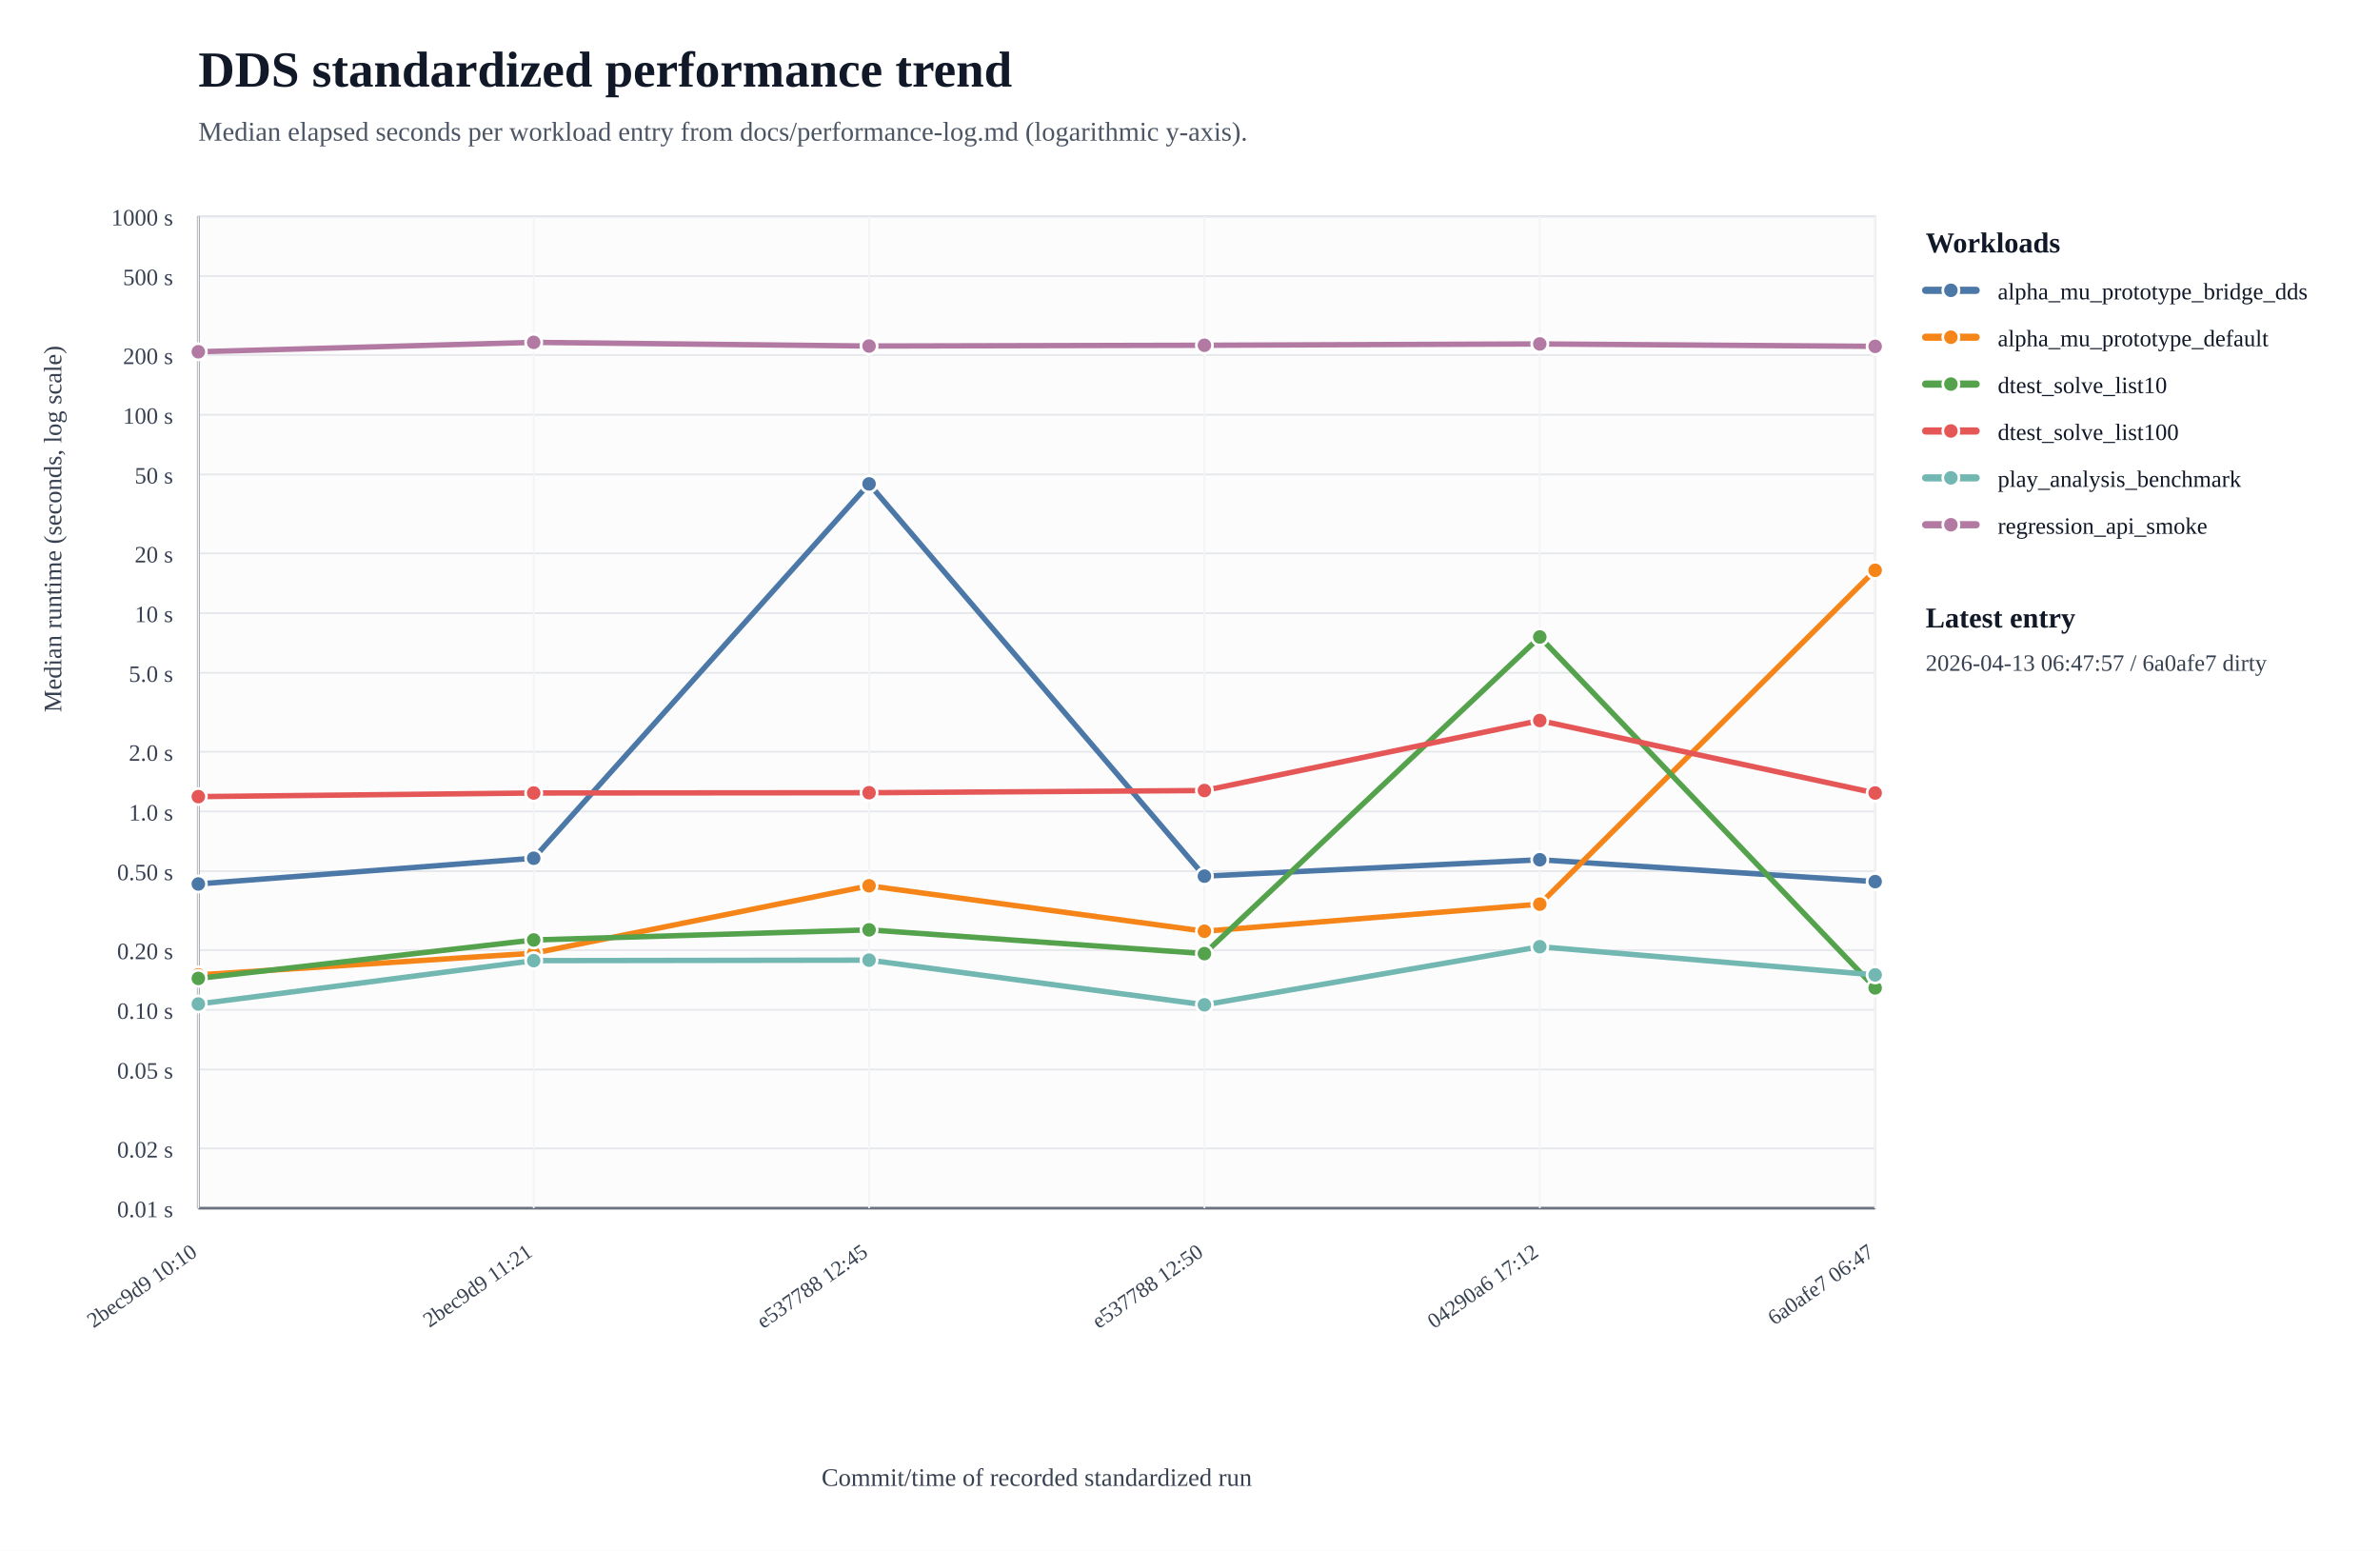
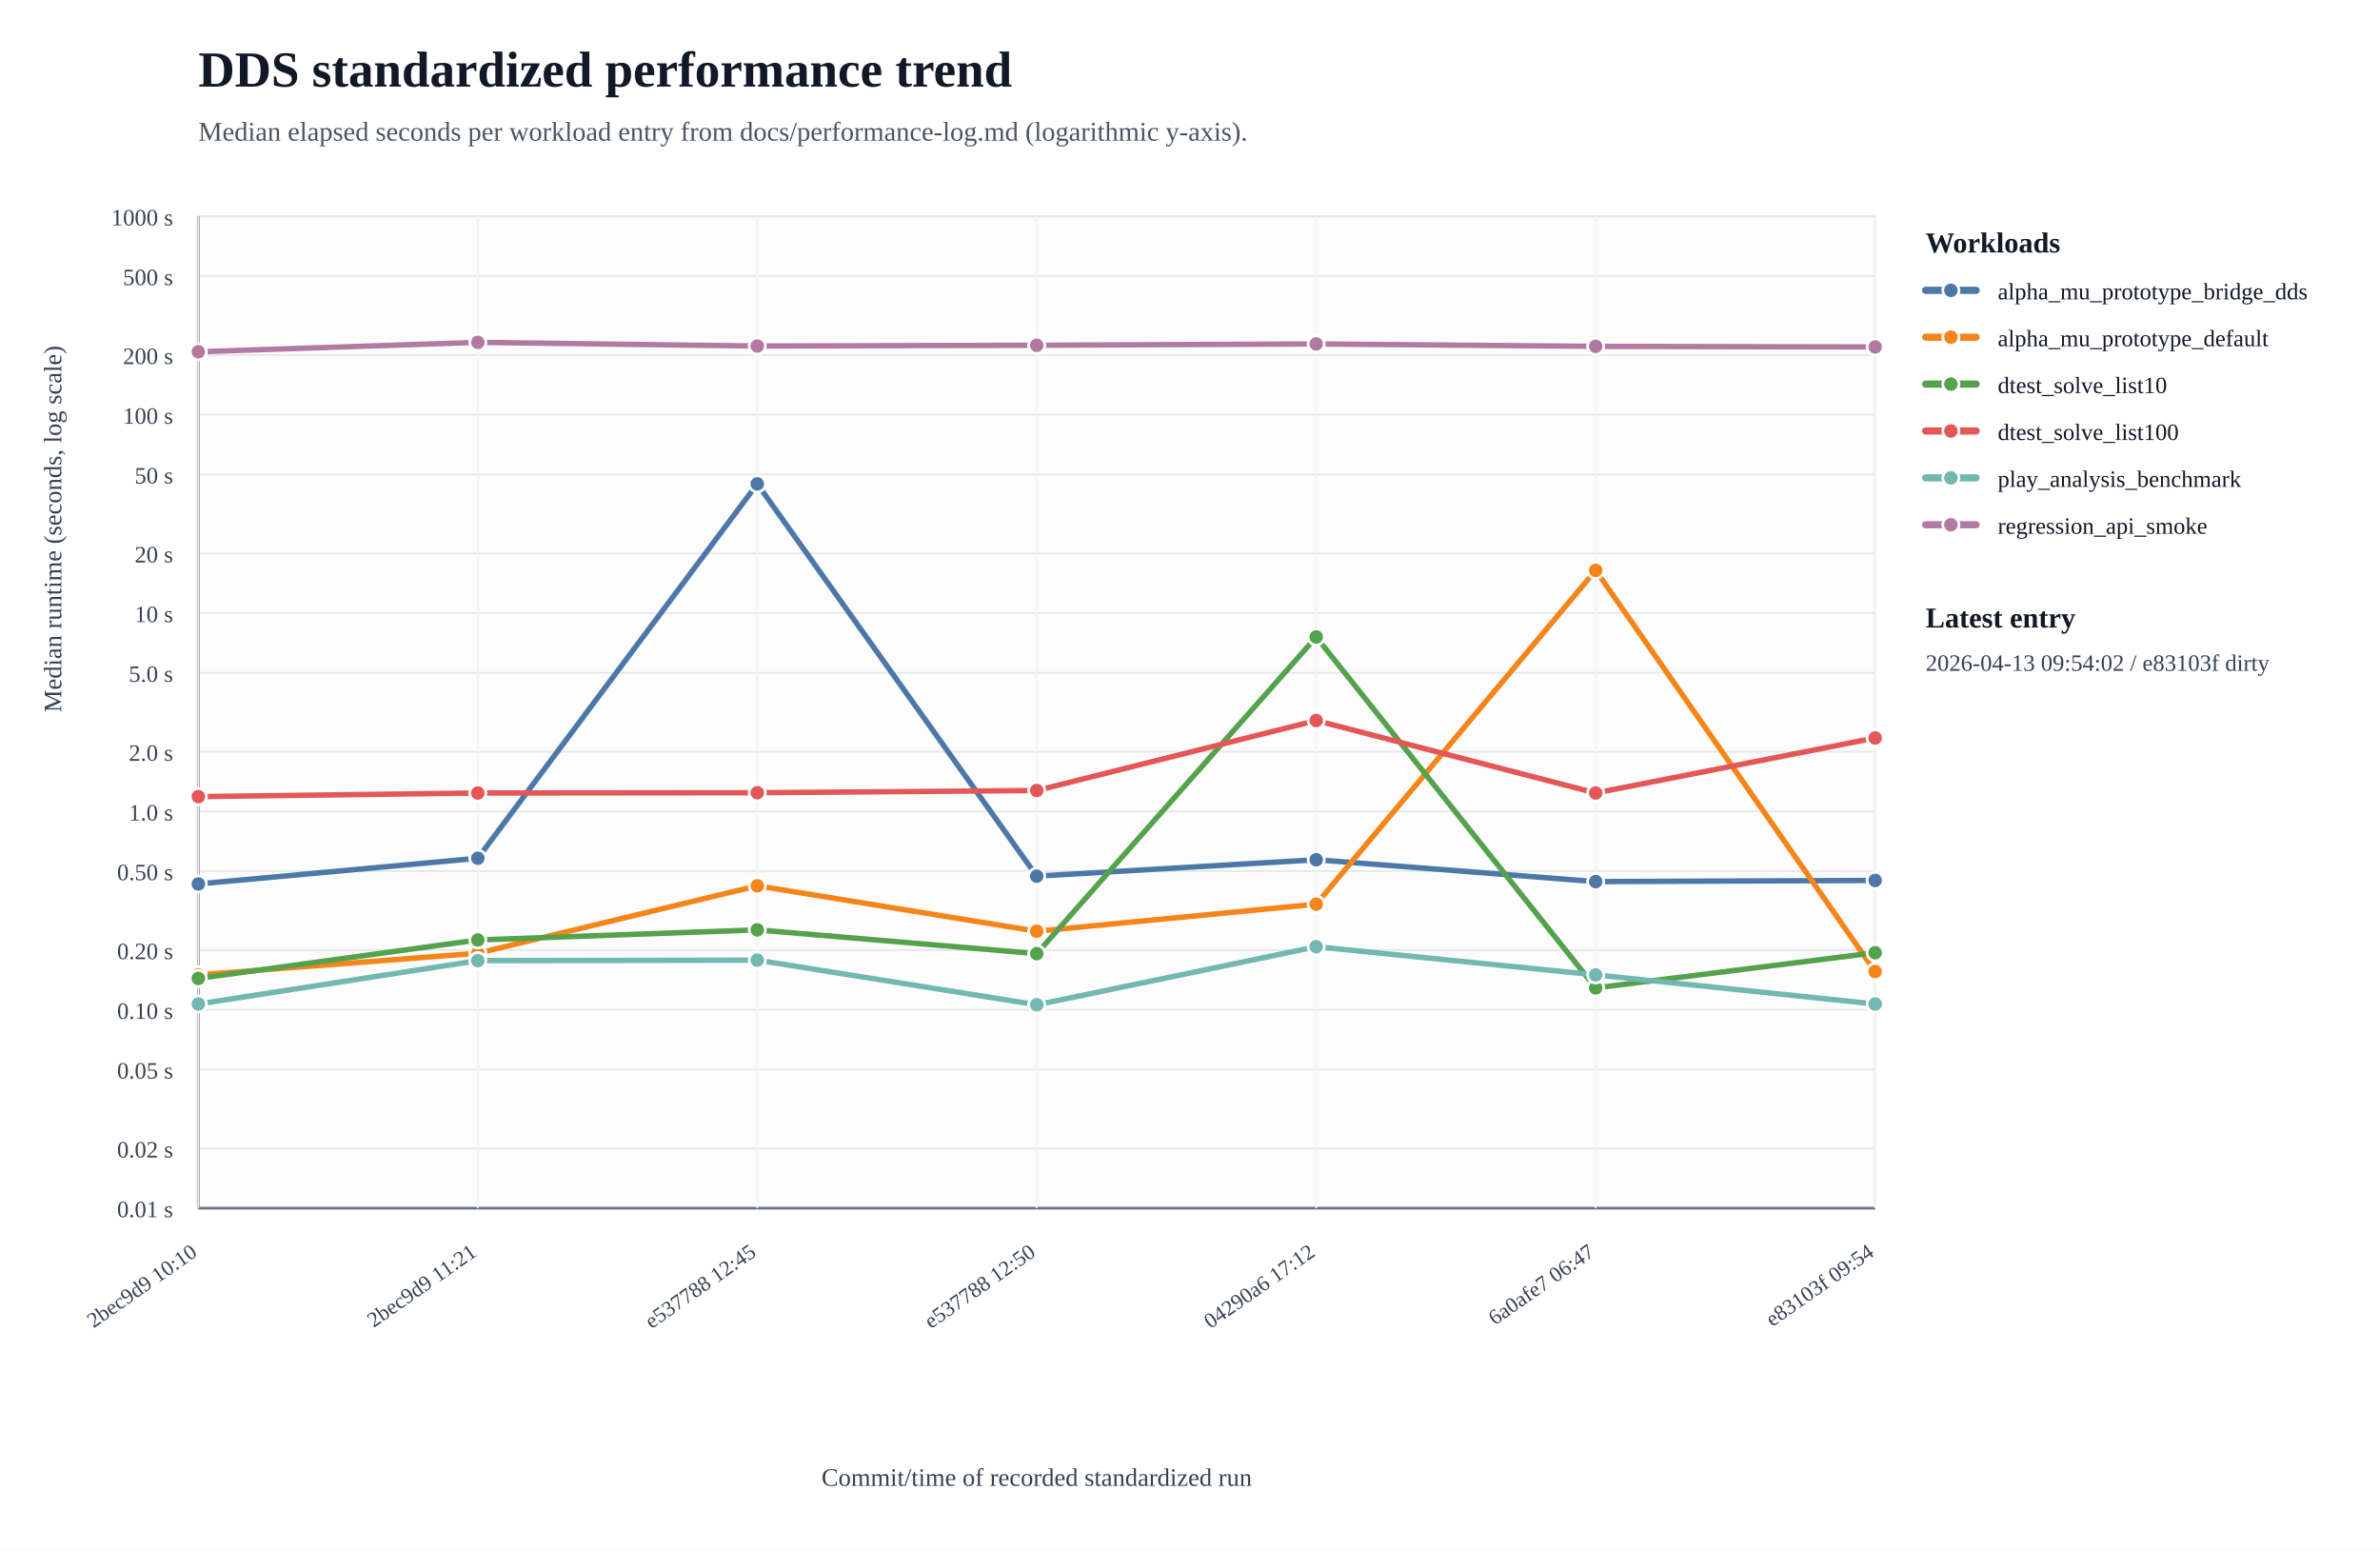
<svg xmlns="http://www.w3.org/2000/svg" width="1320" height="860" viewBox="0 0 1320 860" role="img" aria-labelledby="title desc">
  <rect x="0" y="0" width="1320" height="860" fill="#ffffff" />
  <text x="110.00" y="48.00" font-size="28" font-weight="700" fill="#111827">DDS standardized performance trend</text>
  <text x="110.00" y="78.00" font-size="15" fill="#4b5563">Median elapsed seconds per workload entry from docs/performance-log.md (logarithmic y-axis).</text>
  <rect x="110.00" y="120.00" width="930.00" height="550.00" fill="#fcfcfd" stroke="#d1d5db" stroke-width="1" />
  <line x1="110.00" y1="670.00" x2="1040.00" y2="670.00" stroke="#e5e7eb" stroke-width="1" />
  <text x="96.00" y="675.00" text-anchor="end" font-size="13" fill="#374151">0.01 s</text>
  <line x1="110.00" y1="636.89" x2="1040.00" y2="636.89" stroke="#e5e7eb" stroke-width="1" />
  <text x="96.00" y="641.89" text-anchor="end" font-size="13" fill="#374151">0.02 s</text>
  <line x1="110.00" y1="593.11" x2="1040.00" y2="593.11" stroke="#e5e7eb" stroke-width="1" />
  <text x="96.00" y="598.11" text-anchor="end" font-size="13" fill="#374151">0.05 s</text>
  <line x1="110.00" y1="560.00" x2="1040.00" y2="560.00" stroke="#e5e7eb" stroke-width="1" />
  <text x="96.00" y="565.00" text-anchor="end" font-size="13" fill="#374151">0.10 s</text>
  <line x1="110.00" y1="526.89" x2="1040.00" y2="526.89" stroke="#e5e7eb" stroke-width="1" />
  <text x="96.00" y="531.89" text-anchor="end" font-size="13" fill="#374151">0.20 s</text>
  <line x1="110.00" y1="483.11" x2="1040.00" y2="483.11" stroke="#e5e7eb" stroke-width="1" />
  <text x="96.00" y="488.11" text-anchor="end" font-size="13" fill="#374151">0.50 s</text>
  <line x1="110.00" y1="450.00" x2="1040.00" y2="450.00" stroke="#e5e7eb" stroke-width="1" />
  <text x="96.00" y="455.00" text-anchor="end" font-size="13" fill="#374151">1.0 s</text>
  <line x1="110.00" y1="416.89" x2="1040.00" y2="416.89" stroke="#e5e7eb" stroke-width="1" />
  <text x="96.00" y="421.89" text-anchor="end" font-size="13" fill="#374151">2.0 s</text>
  <line x1="110.00" y1="373.11" x2="1040.00" y2="373.11" stroke="#e5e7eb" stroke-width="1" />
  <text x="96.00" y="378.11" text-anchor="end" font-size="13" fill="#374151">5.0 s</text>
  <line x1="110.00" y1="340.00" x2="1040.00" y2="340.00" stroke="#e5e7eb" stroke-width="1" />
  <text x="96.00" y="345.00" text-anchor="end" font-size="13" fill="#374151">10 s</text>
  <line x1="110.00" y1="306.89" x2="1040.00" y2="306.89" stroke="#e5e7eb" stroke-width="1" />
  <text x="96.00" y="311.89" text-anchor="end" font-size="13" fill="#374151">20 s</text>
  <line x1="110.00" y1="263.11" x2="1040.00" y2="263.11" stroke="#e5e7eb" stroke-width="1" />
  <text x="96.00" y="268.11" text-anchor="end" font-size="13" fill="#374151">50 s</text>
  <line x1="110.00" y1="230.00" x2="1040.00" y2="230.00" stroke="#e5e7eb" stroke-width="1" />
  <text x="96.00" y="235.00" text-anchor="end" font-size="13" fill="#374151">100 s</text>
  <line x1="110.00" y1="196.89" x2="1040.00" y2="196.89" stroke="#e5e7eb" stroke-width="1" />
  <text x="96.00" y="201.89" text-anchor="end" font-size="13" fill="#374151">200 s</text>
  <line x1="110.00" y1="153.11" x2="1040.00" y2="153.11" stroke="#e5e7eb" stroke-width="1" />
  <text x="96.00" y="158.11" text-anchor="end" font-size="13" fill="#374151">500 s</text>
  <line x1="110.00" y1="120.00" x2="1040.00" y2="120.00" stroke="#e5e7eb" stroke-width="1" />
  <text x="96.00" y="125.00" text-anchor="end" font-size="13" fill="#374151">1000 s</text>
  <line x1="110.00" y1="120.00" x2="110.00" y2="670.00" stroke="#6b7280" stroke-width="1.5" />
  <line x1="110.00" y1="670.00" x2="1040.00" y2="670.00" stroke="#6b7280" stroke-width="1.5" />
  <text x="34.00" y="395.00" transform="rotate(-90 34 395.00)" font-size="14" fill="#374151">Median runtime (seconds, log scale)</text>
  <line x1="110.00" y1="120.00" x2="110.00" y2="670.00" stroke="#f3f4f6" stroke-width="1" />
  <text x="110.00" y="696.00" text-anchor="end" font-size="12" fill="#374151" transform="rotate(-35 110.00 696.00)">2bec9d9 10:10</text>
-   <line x1="296.00" y1="120.00" x2="296.00" y2="670.00" stroke="#f3f4f6" stroke-width="1" />
-   <text x="296.00" y="696.00" text-anchor="end" font-size="12" fill="#374151" transform="rotate(-35 296.00 696.00)">2bec9d9 11:21</text>
-   <line x1="482.00" y1="120.00" x2="482.00" y2="670.00" stroke="#f3f4f6" stroke-width="1" />
-   <text x="482.00" y="696.00" text-anchor="end" font-size="12" fill="#374151" transform="rotate(-35 482.00 696.00)">e537788 12:45</text>
-   <line x1="668.00" y1="120.00" x2="668.00" y2="670.00" stroke="#f3f4f6" stroke-width="1" />
-   <text x="668.00" y="696.00" text-anchor="end" font-size="12" fill="#374151" transform="rotate(-35 668.00 696.00)">e537788 12:50</text>
-   <line x1="854.00" y1="120.00" x2="854.00" y2="670.00" stroke="#f3f4f6" stroke-width="1" />
-   <text x="854.00" y="696.00" text-anchor="end" font-size="12" fill="#374151" transform="rotate(-35 854.00 696.00)">04290a6 17:12</text>
+   <line x1="265.00" y1="120.00" x2="265.00" y2="670.00" stroke="#f3f4f6" stroke-width="1" />
+   <text x="265.00" y="696.00" text-anchor="end" font-size="12" fill="#374151" transform="rotate(-35 265.00 696.00)">2bec9d9 11:21</text>
+   <line x1="420.00" y1="120.00" x2="420.00" y2="670.00" stroke="#f3f4f6" stroke-width="1" />
+   <text x="420.00" y="696.00" text-anchor="end" font-size="12" fill="#374151" transform="rotate(-35 420.00 696.00)">e537788 12:45</text>
+   <line x1="575.00" y1="120.00" x2="575.00" y2="670.00" stroke="#f3f4f6" stroke-width="1" />
+   <text x="575.00" y="696.00" text-anchor="end" font-size="12" fill="#374151" transform="rotate(-35 575.00 696.00)">e537788 12:50</text>
+   <line x1="730.00" y1="120.00" x2="730.00" y2="670.00" stroke="#f3f4f6" stroke-width="1" />
+   <text x="730.00" y="696.00" text-anchor="end" font-size="12" fill="#374151" transform="rotate(-35 730.00 696.00)">04290a6 17:12</text>
+   <line x1="885.00" y1="120.00" x2="885.00" y2="670.00" stroke="#f3f4f6" stroke-width="1" />
+   <text x="885.00" y="696.00" text-anchor="end" font-size="12" fill="#374151" transform="rotate(-35 885.00 696.00)">6a0afe7 06:47</text>
  <line x1="1040.00" y1="120.00" x2="1040.00" y2="670.00" stroke="#f3f4f6" stroke-width="1" />
-   <text x="1040.00" y="696.00" text-anchor="end" font-size="12" fill="#374151" transform="rotate(-35 1040.00 696.00)">6a0afe7 06:47</text>
+   <text x="1040.00" y="696.00" text-anchor="end" font-size="12" fill="#374151" transform="rotate(-35 1040.00 696.00)">e83103f 09:54</text>
  <text x="575.00" y="824.00" text-anchor="middle" font-size="14" fill="#374151">Commit/time of recorded standardized run</text>
-   <polyline points="110.00,490.21 296.00,475.94 482.00,268.35 668.00,485.87 854.00,476.77 1040.00,488.90" fill="none" stroke="#4C78A8" stroke-width="3" stroke-linecap="round" stroke-linejoin="round" />
+   <polyline points="110.00,490.21 265.00,475.94 420.00,268.35 575.00,485.87 730.00,476.77 885.00,488.90 1040.00,488.25" fill="none" stroke="#4C78A8" stroke-width="3" stroke-linecap="round" stroke-linejoin="round" />
  <circle cx="110.00" cy="490.21" r="4.50" fill="#4C78A8" stroke="#ffffff" stroke-width="1.5" />
-   <circle cx="296.00" cy="475.94" r="4.50" fill="#4C78A8" stroke="#ffffff" stroke-width="1.5" />
-   <circle cx="482.00" cy="268.35" r="4.50" fill="#4C78A8" stroke="#ffffff" stroke-width="1.5" />
-   <circle cx="668.00" cy="485.87" r="4.50" fill="#4C78A8" stroke="#ffffff" stroke-width="1.5" />
-   <circle cx="854.00" cy="476.77" r="4.50" fill="#4C78A8" stroke="#ffffff" stroke-width="1.5" />
-   <circle cx="1040.00" cy="488.90" r="4.50" fill="#4C78A8" stroke="#ffffff" stroke-width="1.5" />
-   <polyline points="110.00,540.63 296.00,528.59 482.00,491.22 668.00,516.42 854.00,501.40 1040.00,316.27" fill="none" stroke="#F58518" stroke-width="3" stroke-linecap="round" stroke-linejoin="round" />
+   <circle cx="265.00" cy="475.94" r="4.50" fill="#4C78A8" stroke="#ffffff" stroke-width="1.5" />
+   <circle cx="420.00" cy="268.35" r="4.50" fill="#4C78A8" stroke="#ffffff" stroke-width="1.5" />
+   <circle cx="575.00" cy="485.87" r="4.50" fill="#4C78A8" stroke="#ffffff" stroke-width="1.5" />
+   <circle cx="730.00" cy="476.77" r="4.50" fill="#4C78A8" stroke="#ffffff" stroke-width="1.5" />
+   <circle cx="885.00" cy="488.90" r="4.50" fill="#4C78A8" stroke="#ffffff" stroke-width="1.5" />
+   <circle cx="1040.00" cy="488.25" r="4.50" fill="#4C78A8" stroke="#ffffff" stroke-width="1.5" />
+   <polyline points="110.00,540.63 265.00,528.59 420.00,491.22 575.00,516.42 730.00,501.40 885.00,316.27 1040.00,538.76" fill="none" stroke="#F58518" stroke-width="3" stroke-linecap="round" stroke-linejoin="round" />
  <circle cx="110.00" cy="540.63" r="4.50" fill="#F58518" stroke="#ffffff" stroke-width="1.5" />
-   <circle cx="296.00" cy="528.59" r="4.50" fill="#F58518" stroke="#ffffff" stroke-width="1.5" />
-   <circle cx="482.00" cy="491.22" r="4.50" fill="#F58518" stroke="#ffffff" stroke-width="1.5" />
-   <circle cx="668.00" cy="516.42" r="4.50" fill="#F58518" stroke="#ffffff" stroke-width="1.5" />
-   <circle cx="854.00" cy="501.40" r="4.50" fill="#F58518" stroke="#ffffff" stroke-width="1.5" />
-   <circle cx="1040.00" cy="316.27" r="4.50" fill="#F58518" stroke="#ffffff" stroke-width="1.5" />
-   <polyline points="110.00,542.58 296.00,521.26 482.00,515.66 668.00,528.84 854.00,353.24 1040.00,547.84" fill="none" stroke="#54A24B" stroke-width="3" stroke-linecap="round" stroke-linejoin="round" />
+   <circle cx="265.00" cy="528.59" r="4.50" fill="#F58518" stroke="#ffffff" stroke-width="1.5" />
+   <circle cx="420.00" cy="491.22" r="4.50" fill="#F58518" stroke="#ffffff" stroke-width="1.5" />
+   <circle cx="575.00" cy="516.42" r="4.50" fill="#F58518" stroke="#ffffff" stroke-width="1.5" />
+   <circle cx="730.00" cy="501.40" r="4.50" fill="#F58518" stroke="#ffffff" stroke-width="1.5" />
+   <circle cx="885.00" cy="316.27" r="4.50" fill="#F58518" stroke="#ffffff" stroke-width="1.5" />
+   <circle cx="1040.00" cy="538.76" r="4.50" fill="#F58518" stroke="#ffffff" stroke-width="1.5" />
+   <polyline points="110.00,542.58 265.00,521.26 420.00,515.66 575.00,528.84 730.00,353.24 885.00,547.84 1040.00,528.34" fill="none" stroke="#54A24B" stroke-width="3" stroke-linecap="round" stroke-linejoin="round" />
  <circle cx="110.00" cy="542.58" r="4.50" fill="#54A24B" stroke="#ffffff" stroke-width="1.5" />
-   <circle cx="296.00" cy="521.26" r="4.50" fill="#54A24B" stroke="#ffffff" stroke-width="1.5" />
-   <circle cx="482.00" cy="515.66" r="4.50" fill="#54A24B" stroke="#ffffff" stroke-width="1.5" />
-   <circle cx="668.00" cy="528.84" r="4.50" fill="#54A24B" stroke="#ffffff" stroke-width="1.5" />
-   <circle cx="854.00" cy="353.24" r="4.50" fill="#54A24B" stroke="#ffffff" stroke-width="1.5" />
-   <circle cx="1040.00" cy="547.84" r="4.50" fill="#54A24B" stroke="#ffffff" stroke-width="1.5" />
-   <polyline points="110.00,441.77 296.00,439.76 482.00,439.61 668.00,438.39 854.00,399.57 1040.00,439.76" fill="none" stroke="#E45756" stroke-width="3" stroke-linecap="round" stroke-linejoin="round" />
+   <circle cx="265.00" cy="521.26" r="4.50" fill="#54A24B" stroke="#ffffff" stroke-width="1.5" />
+   <circle cx="420.00" cy="515.66" r="4.50" fill="#54A24B" stroke="#ffffff" stroke-width="1.5" />
+   <circle cx="575.00" cy="528.84" r="4.50" fill="#54A24B" stroke="#ffffff" stroke-width="1.5" />
+   <circle cx="730.00" cy="353.24" r="4.50" fill="#54A24B" stroke="#ffffff" stroke-width="1.5" />
+   <circle cx="885.00" cy="547.84" r="4.50" fill="#54A24B" stroke="#ffffff" stroke-width="1.5" />
+   <circle cx="1040.00" cy="528.34" r="4.50" fill="#54A24B" stroke="#ffffff" stroke-width="1.5" />
+   <polyline points="110.00,441.77 265.00,439.76 420.00,439.61 575.00,438.39 730.00,399.57 885.00,439.76 1040.00,409.24" fill="none" stroke="#E45756" stroke-width="3" stroke-linecap="round" stroke-linejoin="round" />
  <circle cx="110.00" cy="441.77" r="4.50" fill="#E45756" stroke="#ffffff" stroke-width="1.5" />
-   <circle cx="296.00" cy="439.76" r="4.50" fill="#E45756" stroke="#ffffff" stroke-width="1.5" />
-   <circle cx="482.00" cy="439.61" r="4.50" fill="#E45756" stroke="#ffffff" stroke-width="1.5" />
-   <circle cx="668.00" cy="438.39" r="4.50" fill="#E45756" stroke="#ffffff" stroke-width="1.5" />
-   <circle cx="854.00" cy="399.57" r="4.50" fill="#E45756" stroke="#ffffff" stroke-width="1.5" />
-   <circle cx="1040.00" cy="439.76" r="4.50" fill="#E45756" stroke="#ffffff" stroke-width="1.5" />
-   <polyline points="110.00,556.77 296.00,532.72 482.00,532.45 668.00,557.22 854.00,525.01 1040.00,540.63" fill="none" stroke="#72B7B2" stroke-width="3" stroke-linecap="round" stroke-linejoin="round" />
+   <circle cx="265.00" cy="439.76" r="4.50" fill="#E45756" stroke="#ffffff" stroke-width="1.5" />
+   <circle cx="420.00" cy="439.61" r="4.50" fill="#E45756" stroke="#ffffff" stroke-width="1.5" />
+   <circle cx="575.00" cy="438.39" r="4.50" fill="#E45756" stroke="#ffffff" stroke-width="1.5" />
+   <circle cx="730.00" cy="399.57" r="4.50" fill="#E45756" stroke="#ffffff" stroke-width="1.5" />
+   <circle cx="885.00" cy="439.76" r="4.50" fill="#E45756" stroke="#ffffff" stroke-width="1.5" />
+   <circle cx="1040.00" cy="409.24" r="4.50" fill="#E45756" stroke="#ffffff" stroke-width="1.5" />
+   <polyline points="110.00,556.77 265.00,532.72 420.00,532.45 575.00,557.22 730.00,525.01 885.00,540.63 1040.00,556.77" fill="none" stroke="#72B7B2" stroke-width="3" stroke-linecap="round" stroke-linejoin="round" />
  <circle cx="110.00" cy="556.77" r="4.50" fill="#72B7B2" stroke="#ffffff" stroke-width="1.5" />
-   <circle cx="296.00" cy="532.72" r="4.50" fill="#72B7B2" stroke="#ffffff" stroke-width="1.5" />
-   <circle cx="482.00" cy="532.45" r="4.50" fill="#72B7B2" stroke="#ffffff" stroke-width="1.5" />
-   <circle cx="668.00" cy="557.22" r="4.50" fill="#72B7B2" stroke="#ffffff" stroke-width="1.5" />
-   <circle cx="854.00" cy="525.01" r="4.50" fill="#72B7B2" stroke="#ffffff" stroke-width="1.5" />
-   <circle cx="1040.00" cy="540.63" r="4.50" fill="#72B7B2" stroke="#ffffff" stroke-width="1.5" />
-   <polyline points="110.00,195.08 296.00,189.86 482.00,191.89 668.00,191.46 854.00,190.73 1040.00,192.07" fill="none" stroke="#B279A2" stroke-width="3" stroke-linecap="round" stroke-linejoin="round" />
+   <circle cx="265.00" cy="532.72" r="4.50" fill="#72B7B2" stroke="#ffffff" stroke-width="1.5" />
+   <circle cx="420.00" cy="532.45" r="4.50" fill="#72B7B2" stroke="#ffffff" stroke-width="1.5" />
+   <circle cx="575.00" cy="557.22" r="4.50" fill="#72B7B2" stroke="#ffffff" stroke-width="1.5" />
+   <circle cx="730.00" cy="525.01" r="4.50" fill="#72B7B2" stroke="#ffffff" stroke-width="1.5" />
+   <circle cx="885.00" cy="540.63" r="4.50" fill="#72B7B2" stroke="#ffffff" stroke-width="1.5" />
+   <circle cx="1040.00" cy="556.77" r="4.50" fill="#72B7B2" stroke="#ffffff" stroke-width="1.5" />
+   <polyline points="110.00,195.08 265.00,189.86 420.00,191.89 575.00,191.46 730.00,190.73 885.00,192.07 1040.00,192.41" fill="none" stroke="#B279A2" stroke-width="3" stroke-linecap="round" stroke-linejoin="round" />
  <circle cx="110.00" cy="195.08" r="4.50" fill="#B279A2" stroke="#ffffff" stroke-width="1.5" />
-   <circle cx="296.00" cy="189.86" r="4.50" fill="#B279A2" stroke="#ffffff" stroke-width="1.5" />
-   <circle cx="482.00" cy="191.89" r="4.50" fill="#B279A2" stroke="#ffffff" stroke-width="1.5" />
-   <circle cx="668.00" cy="191.46" r="4.50" fill="#B279A2" stroke="#ffffff" stroke-width="1.5" />
-   <circle cx="854.00" cy="190.73" r="4.50" fill="#B279A2" stroke="#ffffff" stroke-width="1.5" />
-   <circle cx="1040.00" cy="192.07" r="4.50" fill="#B279A2" stroke="#ffffff" stroke-width="1.5" />
+   <circle cx="265.00" cy="189.86" r="4.50" fill="#B279A2" stroke="#ffffff" stroke-width="1.5" />
+   <circle cx="420.00" cy="191.89" r="4.50" fill="#B279A2" stroke="#ffffff" stroke-width="1.5" />
+   <circle cx="575.00" cy="191.46" r="4.50" fill="#B279A2" stroke="#ffffff" stroke-width="1.5" />
+   <circle cx="730.00" cy="190.73" r="4.50" fill="#B279A2" stroke="#ffffff" stroke-width="1.5" />
+   <circle cx="885.00" cy="192.07" r="4.50" fill="#B279A2" stroke="#ffffff" stroke-width="1.5" />
+   <circle cx="1040.00" cy="192.41" r="4.50" fill="#B279A2" stroke="#ffffff" stroke-width="1.5" />
  <text x="1068.00" y="140.00" font-size="16" font-weight="700" fill="#111827">Workloads</text>
  <line x1="1068.00" y1="161.00" x2="1096.00" y2="161.00" stroke="#4C78A8" stroke-width="4" stroke-linecap="round" />
  <circle cx="1082.00" cy="161.00" r="4.50" fill="#4C78A8" stroke="#ffffff" stroke-width="1.5" />
  <text x="1108.00" y="166.00" font-size="13" fill="#111827">alpha_mu_prototype_bridge_dds</text>
  <line x1="1068.00" y1="187.00" x2="1096.00" y2="187.00" stroke="#F58518" stroke-width="4" stroke-linecap="round" />
  <circle cx="1082.00" cy="187.00" r="4.50" fill="#F58518" stroke="#ffffff" stroke-width="1.5" />
  <text x="1108.00" y="192.00" font-size="13" fill="#111827">alpha_mu_prototype_default</text>
  <line x1="1068.00" y1="213.00" x2="1096.00" y2="213.00" stroke="#54A24B" stroke-width="4" stroke-linecap="round" />
  <circle cx="1082.00" cy="213.00" r="4.50" fill="#54A24B" stroke="#ffffff" stroke-width="1.5" />
  <text x="1108.00" y="218.00" font-size="13" fill="#111827">dtest_solve_list10</text>
  <line x1="1068.00" y1="239.00" x2="1096.00" y2="239.00" stroke="#E45756" stroke-width="4" stroke-linecap="round" />
  <circle cx="1082.00" cy="239.00" r="4.50" fill="#E45756" stroke="#ffffff" stroke-width="1.5" />
  <text x="1108.00" y="244.00" font-size="13" fill="#111827">dtest_solve_list100</text>
  <line x1="1068.00" y1="265.00" x2="1096.00" y2="265.00" stroke="#72B7B2" stroke-width="4" stroke-linecap="round" />
  <circle cx="1082.00" cy="265.00" r="4.50" fill="#72B7B2" stroke="#ffffff" stroke-width="1.5" />
  <text x="1108.00" y="270.00" font-size="13" fill="#111827">play_analysis_benchmark</text>
  <line x1="1068.00" y1="291.00" x2="1096.00" y2="291.00" stroke="#B279A2" stroke-width="4" stroke-linecap="round" />
  <circle cx="1082.00" cy="291.00" r="4.50" fill="#B279A2" stroke="#ffffff" stroke-width="1.5" />
  <text x="1108.00" y="296.00" font-size="13" fill="#111827">regression_api_smoke</text>
  <text x="1068.00" y="348.00" font-size="16" font-weight="700" fill="#111827">Latest entry</text>
-   <text x="1068.00" y="372.00" font-size="13" fill="#374151">2026-04-13 06:47:57 / 6a0afe7 dirty</text>
+   <text x="1068.00" y="372.00" font-size="13" fill="#374151">2026-04-13 09:54:02 / e83103f dirty</text>
</svg>
